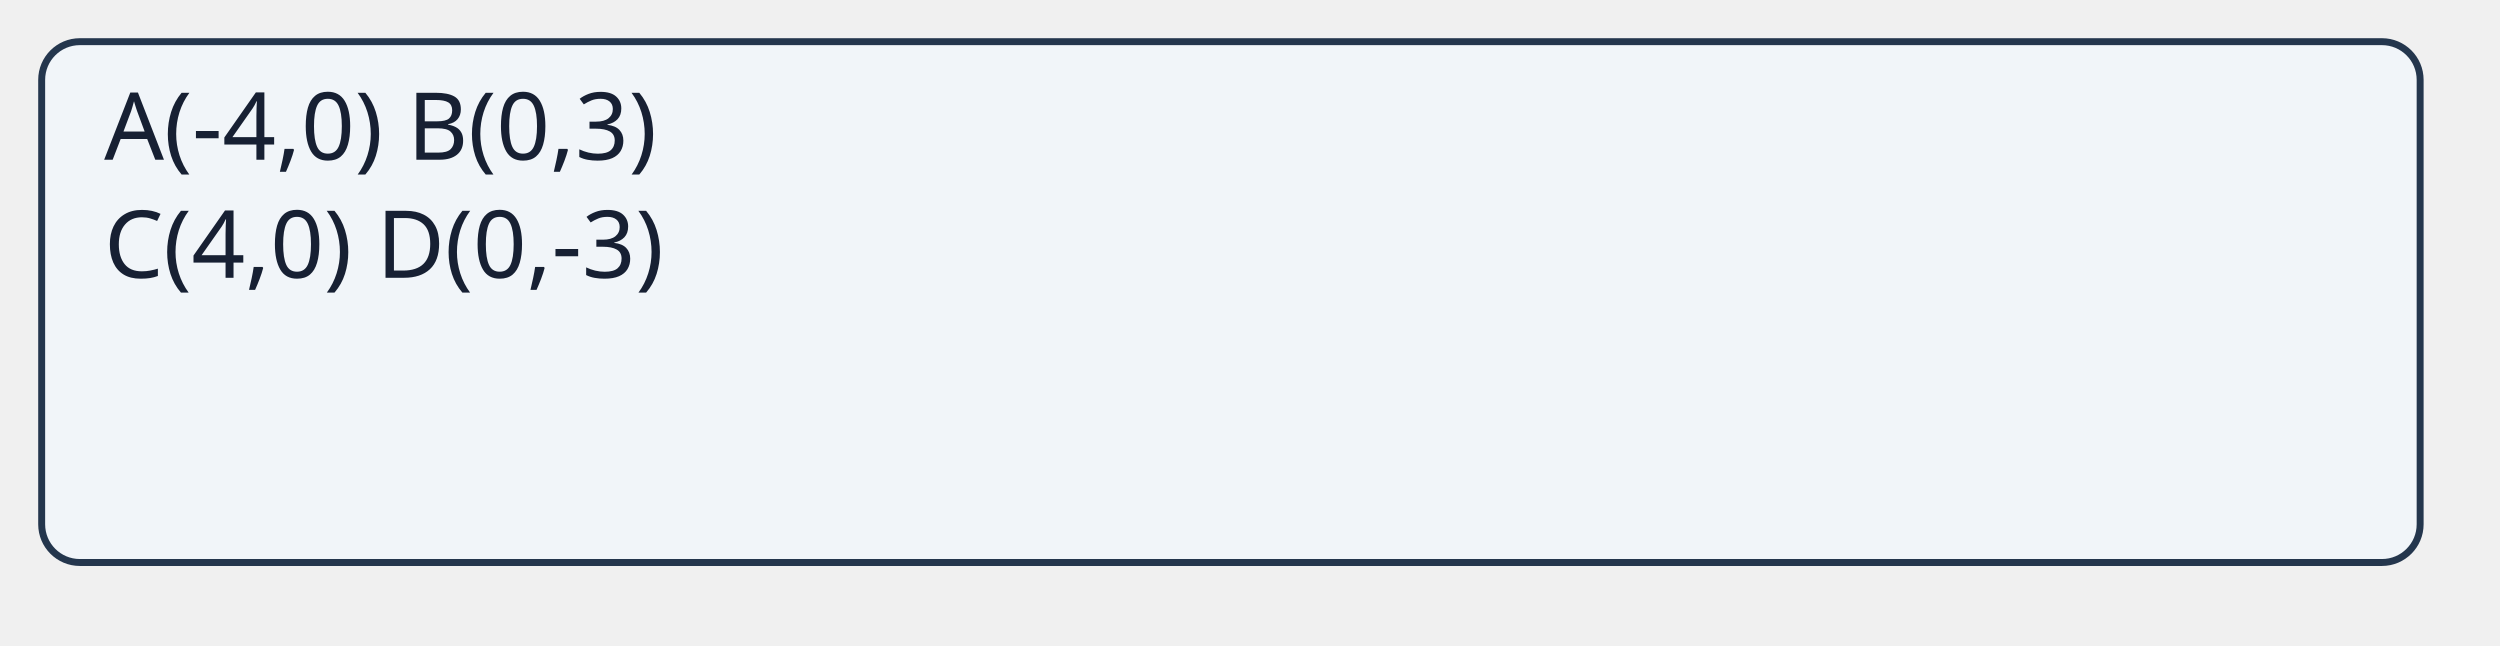
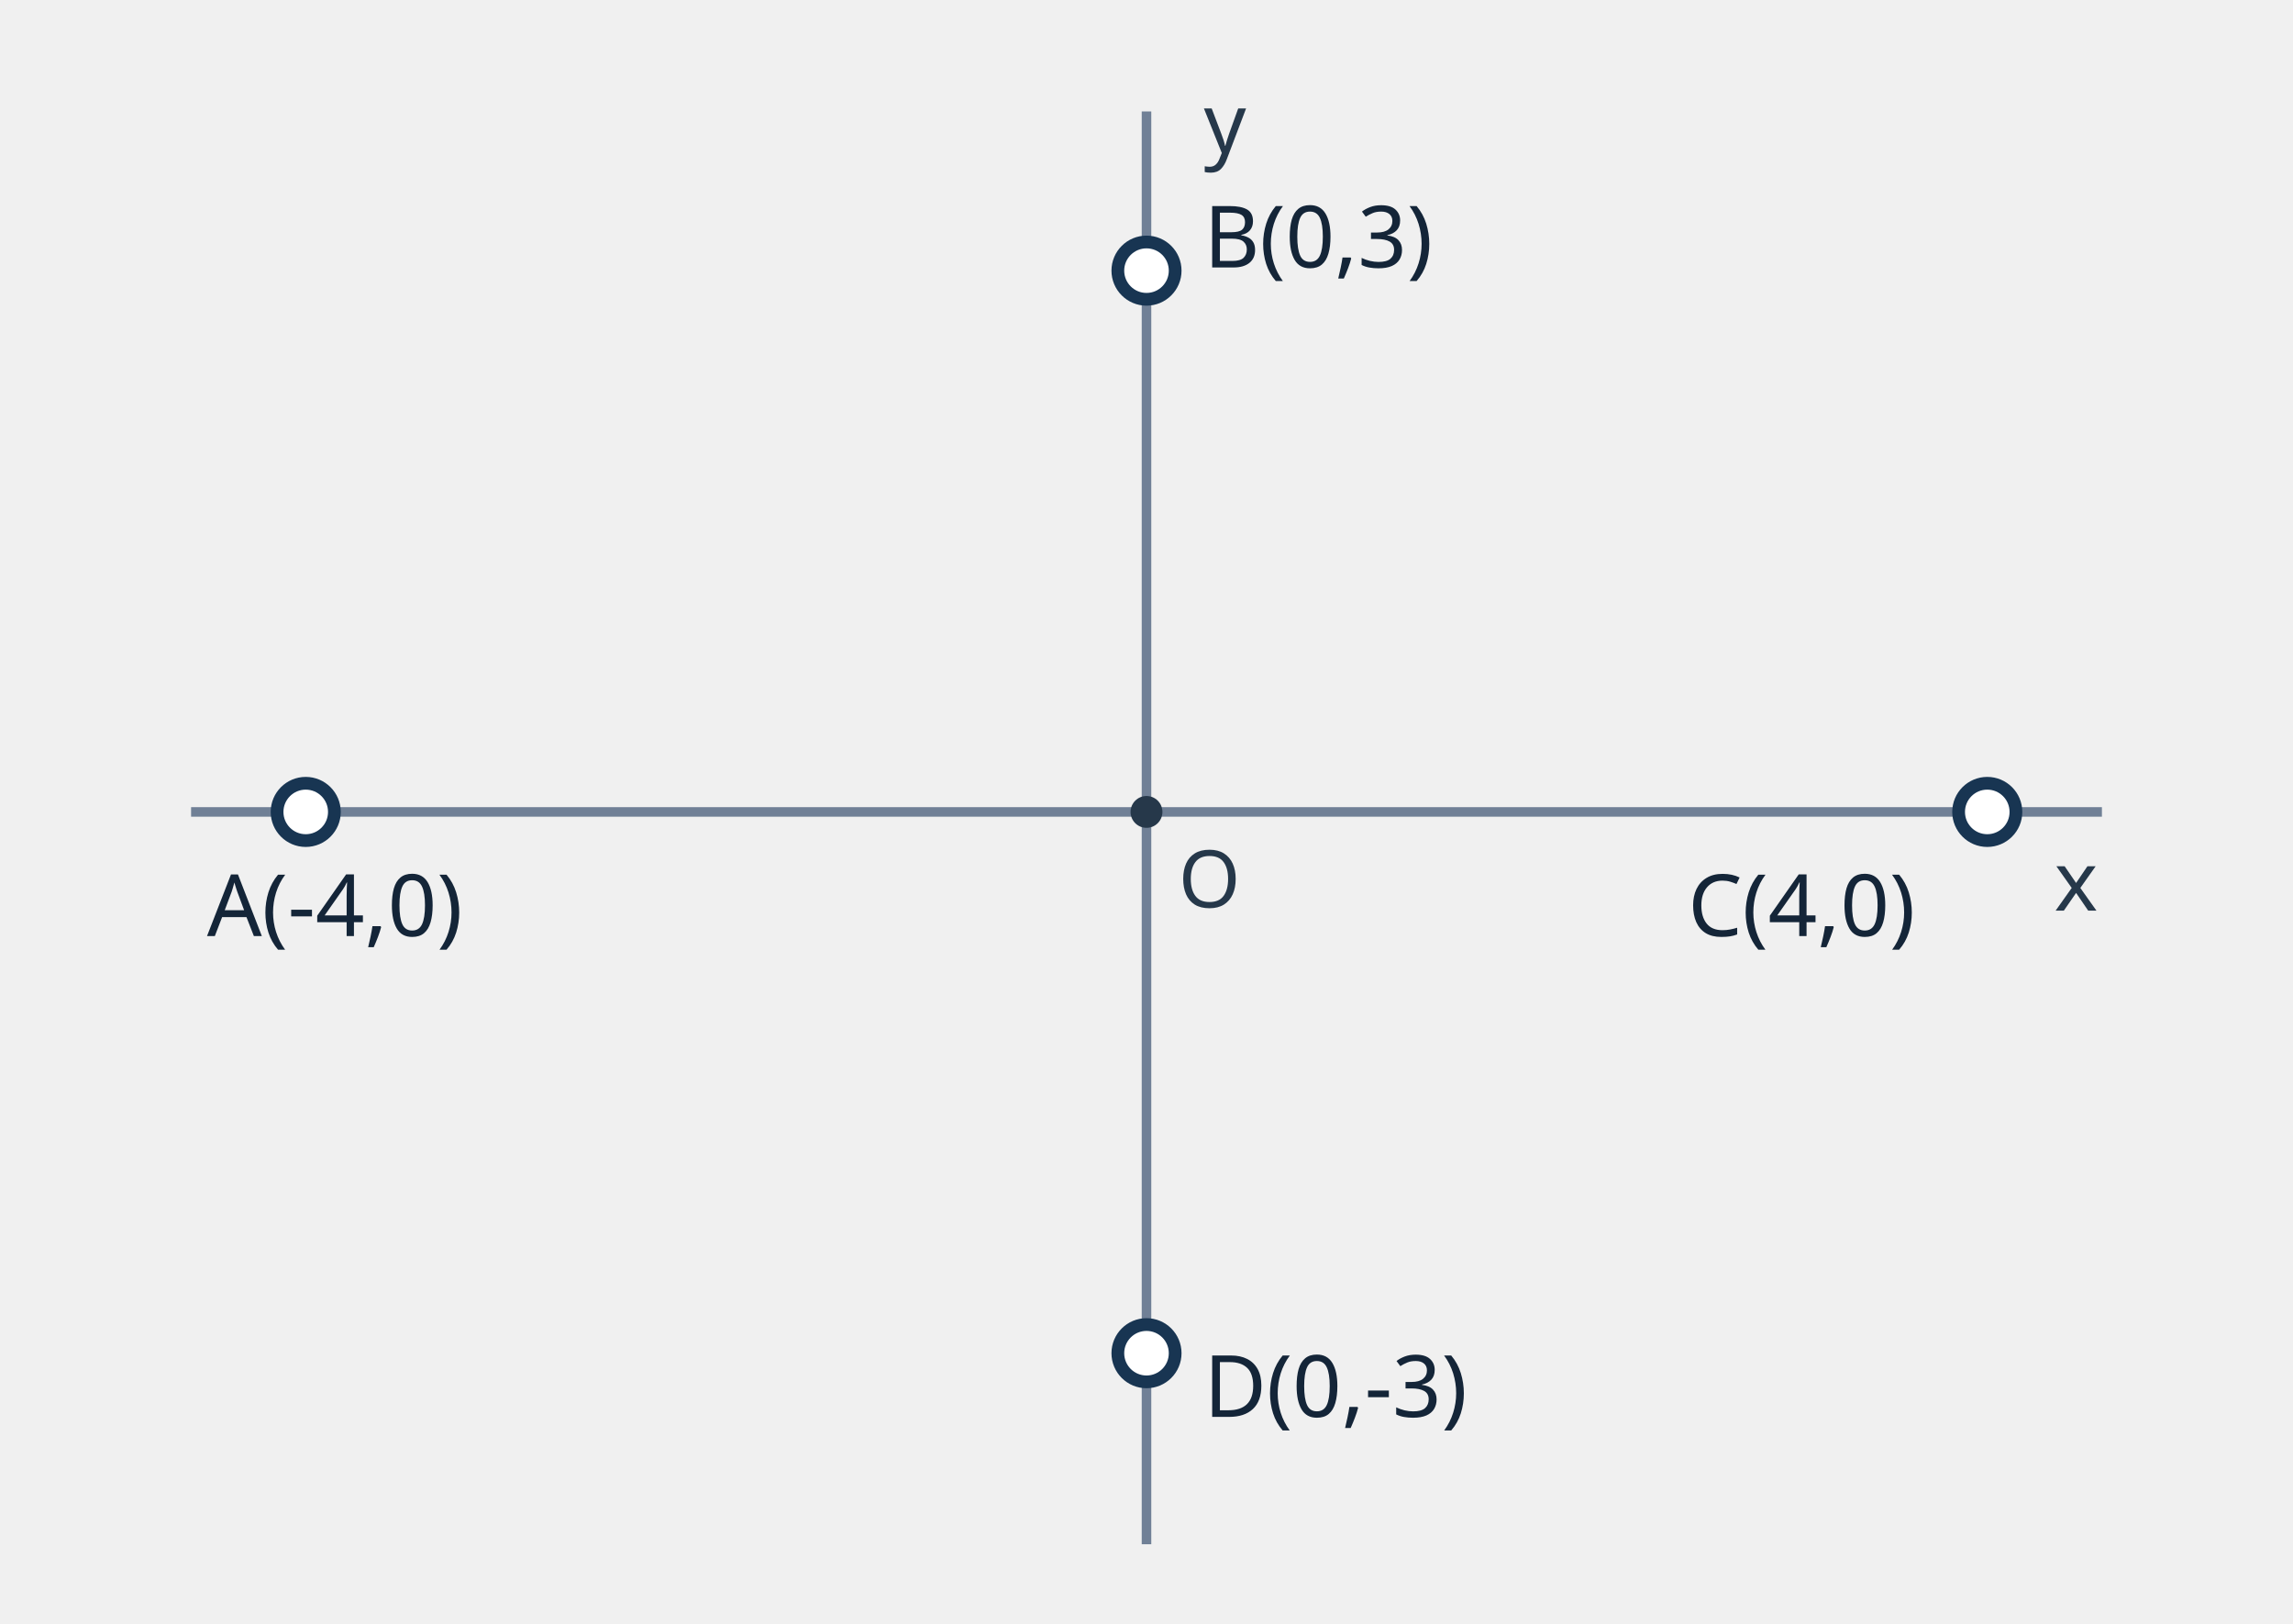
- <svg xmlns="http://www.w3.org/2000/svg" viewBox="0 0 720 186" role="img" aria-label="D3 attempt quadrilateral evidence stage" style="width:100%;max-width:620px;height:auto" font-family="system-ui,sans-serif">
+ <svg xmlns="http://www.w3.org/2000/svg" viewBox="0 0 720 510" role="img" aria-label="Four labelled points on a coordinate plane, unconnected" style="width:100%;max-width:620px;height:auto" font-family="system-ui,sans-serif">
  <g data-g9-stage-id="RD3-POINTS">
-     <rect x="12" y="12" width="685" height="150" rx="11" fill="#f1f5f9" stroke="#24364d" stroke-width="2" />
-     <text x="30" y="46" font-size="27" fill="#172033">A(-4,0)     B(0,3)</text>
-     <text x="30" y="80" font-size="27" fill="#172033">C(4,0)       D(0,-3)</text>
+     <path d="M60 255 H660 M360 35 V485" stroke="#708096" stroke-width="3" fill="none" />
+     <text x="645" y="286" font-size="26" fill="#26384a">x</text>
+     <text x="378" y="48" font-size="26" fill="#26384a">y</text>
+     <circle cx="360" cy="255" r="5" fill="#26384a" />
+     <text x="370" y="285" font-size="25" fill="#26384a">O</text>
+     <circle cx="96" cy="255" r="9" fill="#fff" stroke="#183552" stroke-width="4" />
+     <text x="65" y="294" font-size="27" fill="#142538">A(-4,0)</text>
+     <circle cx="360" cy="85" r="9" fill="#fff" stroke="#183552" stroke-width="4" />
+     <text x="378" y="84" font-size="27" fill="#142538">B(0,3)</text>
+     <circle cx="624" cy="255" r="9" fill="#fff" stroke="#183552" stroke-width="4" />
+     <text x="530" y="294" font-size="27" fill="#142538">C(4,0)</text>
+     <circle cx="360" cy="425" r="9" fill="#fff" stroke="#183552" stroke-width="4" />
+     <text x="378" y="445" font-size="27" fill="#142538">D(0,-3)</text>
  </g>
</svg>
